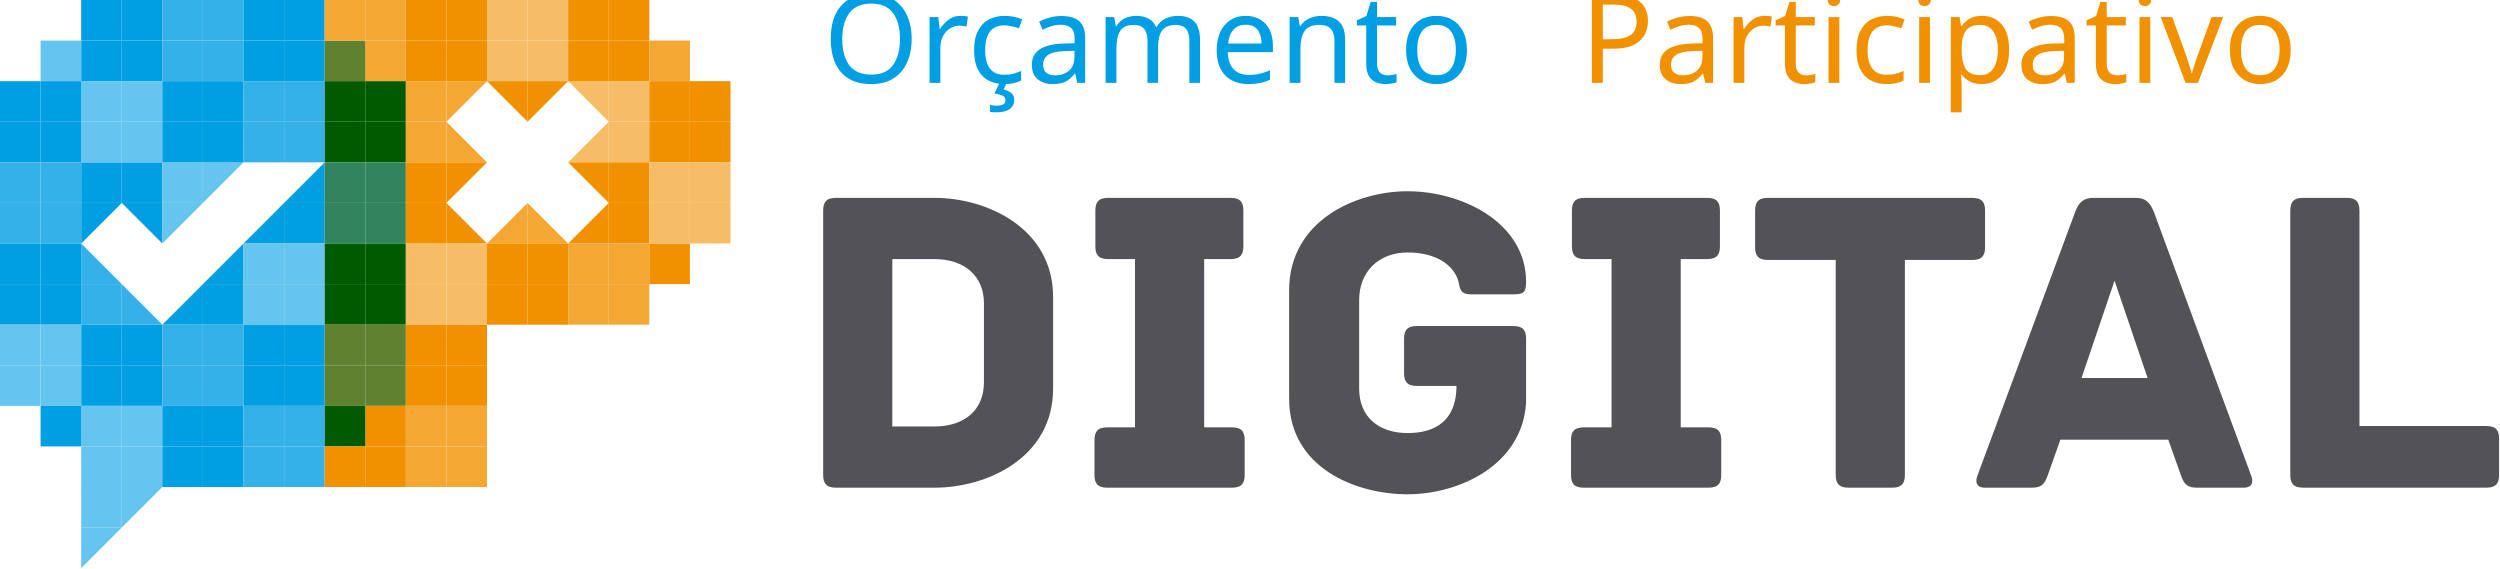
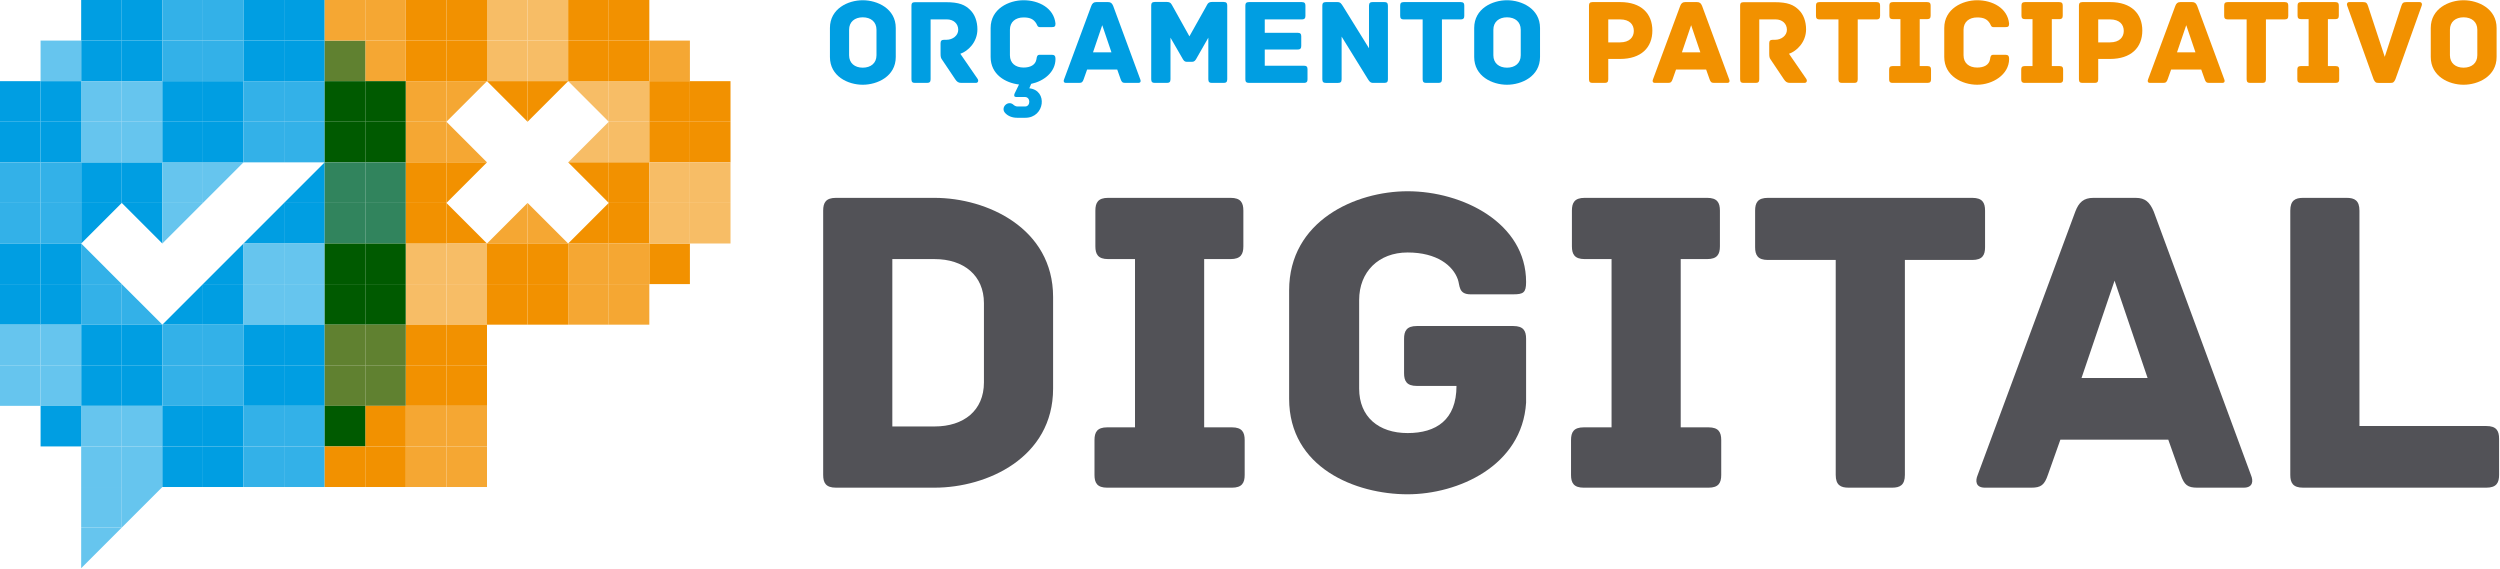
<svg xmlns="http://www.w3.org/2000/svg" version="1.1" id="Camada_1" x="0px" y="0px" width="264px" height="60px" viewBox="0 0 264 60" enable-background="new 0 0 264 60" xml:space="preserve">
  <g>
    <polyline fill="#009EE2" points="17.143,0 12.857,0 12.857,4.286 17.143,4.286 17.143,0  " />
    <polyline fill="#009EE2" points="12.857,0 8.572,0 8.572,4.286 12.857,4.286 12.857,0  " />
    <polyline fill="#33B1E8" points="21.429,0 17.143,0 17.143,4.286 21.429,4.286 21.429,0  " />
    <polyline fill="#33B1E8" points="25.714,0 21.429,0 21.429,4.286 25.714,4.286 25.714,0  " />
    <polyline fill="#009EE2" points="30,0 25.714,0 25.714,4.286 30,4.286 30,0  " />
    <polyline fill="#009EE2" points="12.857,4.286 12.857,4.286 8.572,4.286 8.572,8.571 12.857,8.571 12.857,4.286  " />
    <polyline fill="#66C5EE" points="8.572,4.286 4.286,4.286 4.286,8.571 8.572,8.571 8.572,4.286  " />
    <polyline fill="#009EE2" points="17.143,4.286 17.143,4.286 12.857,4.286 12.857,8.571 17.143,8.571 17.143,4.286  " />
    <polyline fill="#33B1E8" points="21.429,4.286 21.429,4.286 17.143,4.286 17.143,8.571 21.429,8.571 21.429,4.286  " />
    <polyline fill="#33B1E8" points="25.714,4.286 25.714,4.286 21.429,4.286 21.429,8.571 25.714,8.571 25.714,4.286  " />
    <polyline fill="#009EE2" points="30,4.286 30,4.286 25.714,4.286 25.714,8.571 30,8.571 30,4.286  " />
    <polyline fill="#009EE2" points="34.284,4.286 30,4.286 30,8.571 34.284,8.571 34.284,4.286  " />
    <polyline fill="#009EE2" points="30,21.428 25.714,25.714 30,25.714 30,21.428  " />
    <polyline fill="#009EE2" points="12.857,17.143 8.572,17.143 8.572,21.428 12.857,21.428 12.857,17.143  " />
    <polyline fill="#009EE2" points="17.143,17.143 12.857,17.143 12.857,21.428 17.143,21.428 17.143,17.143  " />
    <polyline fill="#66C5EE" points="21.429,17.143 17.143,17.143 17.143,21.428 21.429,21.428 21.429,17.143  " />
    <polyline fill="#66C5EE" points="25.714,17.143 21.429,17.143 21.429,21.428 25.714,17.143  " />
    <polyline fill="#009EE2" points="34.284,17.145 30,21.428 34.284,21.428 34.284,17.145  " />
    <polyline fill="#009EE2" points="12.857,21.428 12.857,21.428 8.572,21.428 8.572,25.714 12.857,21.428  " />
    <polyline fill="#009EE2" points="17.143,21.428 17.143,21.428 12.857,21.428 17.143,25.714 17.143,21.428  " />
    <polyline fill="#66C5EE" points="21.429,21.428 17.143,21.428 17.143,25.714 21.429,21.428  " />
    <polyline fill="#009EE2" points="34.284,21.428 30,21.428 30,25.714 34.284,25.714 34.284,21.428  " />
    <polyline fill="#33B1E8" points="8.572,25.714 8.572,25.714 8.572,30 12.857,30 8.572,25.714  " />
    <polyline fill="#009EE2" points="25.714,25.714 21.429,30 25.714,30 25.714,25.714  " />
    <polyline fill="#66C5EE" points="30,25.714 30,25.714 25.714,25.714 25.714,30 30,30 30,25.714  " />
    <polyline fill="#66C5EE" points="34.284,25.714 30,25.714 30,30 34.284,30 34.284,25.714  " />
    <polyline fill="#33B1E8" points="12.857,30 12.857,30 8.572,30 8.572,34.285 12.857,34.285 12.857,30  " />
    <polyline fill="#33B1E8" points="12.857,30 12.857,34.285 17.143,34.285 12.857,30  " />
    <polyline fill="#009EE2" points="21.429,30 17.143,34.285 21.429,34.285 21.429,30  " />
    <polyline fill="#009EE2" points="25.714,30 25.714,30 21.429,30 21.429,34.285 25.714,34.285 25.714,30  " />
    <polyline fill="#66C5EE" points="30,30 30,30 25.714,30 25.714,34.285 30,34.285 30,30  " />
    <polyline fill="#66C5EE" points="34.284,30 30,30 30,34.285 34.284,34.285 34.284,30  " />
    <polyline fill="#009EE2" points="12.857,34.285 12.857,34.285 8.572,34.285 8.572,38.57 12.857,38.57 12.857,34.285  " />
    <polyline fill="#009EE2" points="17.143,34.285 17.143,34.285 12.857,34.285 12.857,38.57 17.143,38.57 17.143,34.285  " />
    <polyline fill="#33B1E8" points="21.429,34.285 21.429,34.285 17.143,34.285 17.143,38.57 21.429,38.57 21.429,34.285  " />
    <polyline fill="#33B1E8" points="25.714,34.285 25.714,34.285 21.429,34.285 21.429,38.57 25.714,38.57 25.714,34.285  " />
    <polyline fill="#009EE2" points="30,34.285 30,34.285 25.714,34.285 25.714,38.57 30,38.57 30,34.285  " />
    <polyline fill="#009EE2" points="34.284,34.285 30,34.285 30,38.57 34.284,38.57 34.284,34.285  " />
    <polyline fill="#66C5EE" points="12.857,8.571 12.857,8.571 8.572,8.571 8.572,12.857 12.857,12.857 12.857,8.571  " />
    <polyline fill="#66C5EE" points="17.143,8.571 17.143,8.571 12.857,8.571 12.857,12.857 17.143,12.857 17.143,8.571  " />
    <polyline fill="#009EE2" points="21.429,8.571 21.429,8.571 17.143,8.571 17.143,12.857 21.429,12.857 21.429,8.571  " />
    <polyline fill="#009EE2" points="25.714,8.571 25.714,8.571 21.429,8.571 21.429,12.857 25.714,12.857 25.714,8.571  " />
    <polyline fill="#33B1E8" points="30,8.571 30,8.571 25.714,8.571 25.714,12.857 30,12.857 30,8.571  " />
    <polyline fill="#33B1E8" points="34.284,8.571 30,8.571 30,12.857 34.284,12.857 34.284,8.571  " />
    <polyline fill="#009EE2" points="8.572,8.571 8.572,8.571 4.286,8.571 4.286,12.857 8.572,12.857 8.572,8.571  " />
    <polyline fill="#66C5EE" points="12.857,12.857 12.857,12.857 8.572,12.857 8.572,17.143 12.857,17.143 12.857,12.857  " />
    <polyline fill="#66C5EE" points="17.143,12.857 17.143,12.857 12.857,12.857 12.857,17.143 17.143,17.143 17.143,12.857  " />
    <polyline fill="#009EE2" points="21.429,12.857 21.429,12.857 17.143,12.857 17.143,17.143 21.429,17.143 21.429,12.857  " />
    <polyline fill="#009EE2" points="25.714,12.857 25.714,12.857 21.429,12.857 21.429,17.143 25.714,17.143 25.714,12.857  " />
    <polyline fill="#33B1E8" points="30,12.857 30,12.857 25.714,12.857 25.714,17.143 30,17.143 30,12.857  " />
    <polyline fill="#33B1E8" points="34.284,12.857 30,12.857 30,17.143 34.284,17.143 34.284,12.857  " />
    <polyline fill="#009EE2" points="8.572,12.857 8.572,12.857 4.286,12.857 4.286,17.143 8.572,17.143 8.572,12.857  " />
    <polyline fill="#33B1E8" points="8.572,17.143 4.286,17.143 4.286,21.428 8.572,21.428 8.572,17.143  " />
    <polyline fill="#33B1E8" points="8.572,21.428 4.286,21.428 4.286,25.714 8.572,25.714 8.572,21.428  " />
    <polyline fill="#009EE2" points="8.572,25.714 8.572,25.714 4.286,25.714 4.286,30 8.572,30 8.572,25.714  " />
    <polyline fill="#009EE2" points="8.572,30 8.572,30 4.286,30 4.286,34.285 8.572,34.285 8.572,30  " />
    <polyline fill="#66C5EE" points="8.572,34.285 4.286,34.285 4.286,38.57 8.572,38.57 8.572,34.285  " />
    <polyline fill="#009EE2" points="12.857,38.57 12.857,38.57 8.572,38.57 8.572,42.857 12.857,42.857 12.857,38.57  " />
    <polyline fill="#009EE2" points="17.143,38.57 17.143,38.57 12.857,38.57 12.857,42.857 17.143,42.857 17.143,38.57  " />
    <polyline fill="#33B1E8" points="21.429,38.57 21.429,38.57 17.143,38.57 17.143,42.857 21.429,42.857 21.429,38.57  " />
    <polyline fill="#33B1E8" points="25.714,38.57 25.714,38.57 21.429,38.57 21.429,42.857 25.714,42.857 25.714,38.57  " />
    <polyline fill="#009EE2" points="30,38.57 30,38.57 25.714,38.57 25.714,42.857 30,42.857 30,38.57  " />
    <polyline fill="#009EE2" points="34.284,38.57 30,38.57 30,42.857 34.284,42.857 34.284,38.57  " />
    <polyline fill="#66C5EE" points="8.572,38.57 4.286,38.57 4.286,42.857 8.572,42.857 8.572,38.57  " />
    <polyline fill="#009EE2" points="4.286,8.571 4.286,8.571 0,8.571 0,12.857 4.286,12.857 4.286,8.571  " />
    <polyline fill="#009EE2" points="4.286,12.857 4.286,12.857 0,12.857 0,17.143 4.286,17.143 4.286,12.857  " />
    <polyline fill="#33B1E8" points="4.286,17.143 0,17.143 0,21.428 4.286,21.428 4.286,17.143  " />
    <polyline fill="#33B1E8" points="4.286,21.428 0,21.428 0,25.714 4.286,25.714 4.286,21.428  " />
    <polyline fill="#009EE2" points="4.286,25.714 4.286,25.714 0,25.714 0,30 4.286,30 4.286,25.714  " />
    <polyline fill="#009EE2" points="4.286,30 4.286,30 0,30 0,34.285 4.286,34.285 4.286,30  " />
    <polyline fill="#66C5EE" points="4.286,34.285 0,34.285 0,38.57 4.286,38.57 4.286,34.285  " />
    <polyline fill="#66C5EE" points="4.286,38.57 0,38.57 0,42.857 4.286,42.857 4.286,38.57  " />
    <polyline fill="#66C5EE" points="12.857,42.857 12.857,42.857 8.572,42.857 8.572,47.143 12.857,47.143 12.857,42.857  " />
    <polyline fill="#66C5EE" points="17.143,42.857 17.143,42.857 12.857,42.857 12.857,47.143 17.143,47.143 17.143,42.857  " />
    <polyline fill="#009EE2" points="21.429,42.857 21.429,42.857 17.143,42.857 17.143,47.143 21.429,47.143 21.429,42.857  " />
    <polyline fill="#009EE2" points="25.714,42.857 25.714,42.857 21.429,42.857 21.429,47.143 25.714,47.143 25.714,42.857  " />
    <polyline fill="#33B1E8" points="30,42.857 30,42.857 25.714,42.857 25.714,47.143 30,47.143 30,42.857  " />
    <polyline fill="#33B1E8" points="34.284,42.857 30,42.857 30,47.143 34.284,47.143 34.284,42.857  " />
    <polyline fill="#66C5EE" points="17.143,47.143 17.143,47.143 12.857,47.143 12.857,51.428 17.143,51.428 17.143,47.143  " />
    <polyline fill="#009EE2" points="8.572,42.857 8.572,42.857 4.286,42.857 4.286,47.143 8.572,47.143 8.572,42.857  " />
    <polyline fill="#66C5EE" points="12.857,47.143 12.857,47.143 8.572,47.143 8.572,51.428 12.857,51.428 12.857,47.143  " />
    <polyline fill="#66C5EE" points="12.857,51.428 8.572,51.428 8.572,55.714 12.857,55.714 12.857,51.428  " />
    <polyline fill="#66C5EE" points="17.143,51.428 12.857,51.428 12.857,55.714 17.143,51.428  " />
    <polyline fill="#66C5EE" points="12.857,55.714 8.572,55.714 8.572,60 12.857,55.714  " />
    <polyline fill="#009EE2" points="21.429,47.143 21.429,47.143 17.143,47.143 17.143,51.428 21.429,51.428 21.429,47.143  " />
    <polyline fill="#009EE2" points="25.714,47.143 25.714,47.143 21.429,47.143 21.429,51.428 25.714,51.428 25.714,47.143  " />
    <polyline fill="#33B1E8" points="30,47.143 30,47.143 25.714,47.143 25.714,51.428 30,51.428 30,47.143  " />
    <polyline fill="#009EE2" points="34.284,0 30,0 30,4.286 34.284,4.286 34.286,4.286 34.284,4.286 34.284,0  " />
    <polyline fill="#33B1E8" points="34.284,47.143 30,47.143 30,51.428 34.286,51.428 34.284,51.428 34.284,47.143  " />
    <polyline fill="#F29100" points="47.142,4.286 42.854,4.286 42.854,8.571 47.142,8.571 47.142,4.286  " />
    <polyline fill="#F5A733" points="42.854,4.286 38.569,4.286 38.572,4.286 38.572,8.571 42.854,8.571 42.854,4.286  " />
    <polyline fill="#608130" points="38.572,4.286 38.569,4.286 38.569,8.571 38.572,8.571 38.572,4.286  " />
    <polyline fill="#F29100" points="51.427,4.286 47.142,4.286 47.142,8.571 51.427,8.571 51.427,4.286  " />
    <polyline fill="#F7BD66" points="55.712,4.286 51.427,4.286 51.427,8.571 55.712,8.571 55.712,4.286  " />
    <polyline fill="#F7BD66" points="59.998,4.286 55.712,4.286 55.712,8.571 59.998,8.571 59.998,4.286  " />
    <polyline fill="#005A00" points="38.572,8.571 38.569,8.571 38.569,12.857 38.572,12.857 38.572,8.571  " />
    <polyline fill="#005A00" points="42.854,8.571 38.572,8.571 38.572,12.857 42.854,12.857 42.854,8.571  " />
    <polyline fill="#F5A733" points="51.427,8.571 47.142,8.571 47.142,12.857 51.427,8.571  " />
    <polyline fill="#F29100" points="55.712,8.571 55.712,8.571 51.427,8.571 55.712,12.857 55.712,8.571  " />
    <polyline fill="#F29100" points="59.998,8.571 59.998,8.571 55.712,8.571 55.712,12.857 59.998,8.571  " />
    <polyline fill="#F7BD66" points="64.284,8.571 59.998,8.571 64.284,12.857 64.284,8.571  " />
    <polyline fill="#F5A733" points="47.142,8.571 47.142,8.571 42.854,8.571 42.857,8.571 42.857,12.857 47.142,12.857 47.142,8.571     " />
    <polyline fill="#00682D" points="42.857,8.571 42.854,8.571 42.854,12.857 42.857,12.857 42.857,8.571  " />
    <polyline fill="#F29100" points="64.284,4.286 59.998,4.286 59.998,8.571 64.284,8.571 64.284,4.286  " />
    <polyline fill="#F29100" points="47.142,0 42.854,0 42.854,4.286 47.142,4.286 47.142,0  " />
    <polyline fill="#F5A733" points="42.854,0 38.569,0 38.569,4.286 42.854,4.286 42.854,0  " />
    <polyline fill="#F29100" points="51.427,0 47.142,0 47.142,4.286 51.427,4.286 51.427,0  " />
    <polyline fill="#F7BD66" points="55.712,0 51.427,0 51.427,4.286 55.712,4.286 55.712,0  " />
    <polyline fill="#F7BD66" points="59.998,0 55.712,0 55.712,4.286 59.998,4.286 59.998,0  " />
    <polyline fill="#F29100" points="64.284,0 59.998,0 59.998,4.286 64.284,4.286 64.284,0  " />
    <polyline fill="#005A00" points="38.572,12.857 38.572,12.857 38.569,12.857 38.569,17.143 38.572,17.143 38.572,12.857  " />
    <polyline fill="#005A00" points="42.854,12.857 38.572,12.857 38.572,17.143 42.854,17.143 42.854,12.857  " />
    <polyline fill="#F5A733" points="47.142,12.857 47.142,12.857 47.142,17.143 51.427,17.143 47.142,12.857  " />
    <polyline fill="#F7BD66" points="64.284,12.857 64.284,12.857 59.998,17.143 64.284,17.143 64.284,12.857  " />
    <polyline fill="#F5A733" points="47.142,12.857 42.857,12.857 42.857,17.143 47.142,17.143 47.142,12.857  " />
    <polyline fill="#00682D" points="42.857,12.857 42.857,12.857 42.854,12.857 42.854,17.143 42.857,17.143 42.857,12.857  " />
    <polyline fill="#31845D" points="38.572,17.143 38.569,17.143 38.569,21.428 38.572,21.428 38.572,17.143  " />
    <polyline fill="#31845D" points="42.854,17.143 38.572,17.143 38.572,21.428 42.854,21.428 42.854,17.143  " />
    <polyline fill="#F29100" points="51.427,17.143 51.427,17.143 47.142,17.143 47.142,21.428 51.427,17.143  " />
    <polyline fill="#F29100" points="64.284,17.143 64.284,17.143 59.998,17.143 64.284,21.428 64.284,17.143  " />
    <polyline fill="#F29100" points="47.142,17.143 47.142,17.143 42.857,17.143 42.854,17.143 42.857,17.143 42.857,21.428    47.142,21.428 47.142,17.143  " />
    <polyline fill="#306500" points="42.857,17.143 42.854,17.143 42.854,21.428 42.857,21.428 42.857,17.143  " />
    <polyline fill="#31845D" points="38.572,21.428 38.572,21.428 38.569,21.428 38.569,25.714 38.572,25.714 38.572,21.428  " />
    <polyline fill="#31845D" points="42.854,21.428 38.572,21.428 38.572,25.714 42.854,25.714 42.854,21.428  " />
    <polyline fill="#F29100" points="47.142,21.428 47.142,25.714 51.427,25.714 47.142,21.428  " />
    <polyline fill="#F5A733" points="55.712,21.428 51.427,25.714 55.712,25.714 55.712,21.428  " />
    <polyline fill="#F5A733" points="55.712,21.428 55.712,25.714 59.998,25.714 55.712,21.428  " />
    <polyline fill="#F29100" points="64.284,21.428 64.284,21.428 59.998,25.714 64.284,25.714 64.284,21.428  " />
    <polyline fill="#005A00" points="38.572,25.714 38.572,25.714 38.569,25.714 38.569,30 38.572,30 38.572,25.714  " />
    <polyline fill="#005A00" points="42.854,25.714 38.572,25.714 38.572,30 42.854,30 42.854,25.714  " />
    <polyline fill="#F7BD66" points="47.142,25.714 42.857,25.714 42.857,30 47.142,30 47.142,25.714  " />
    <polyline fill="#00755A" points="42.857,25.714 42.857,25.714 42.854,25.714 42.854,30 42.857,30 42.857,25.714  " />
    <polyline fill="#F7BD66" points="51.427,25.714 51.427,25.714 47.142,25.714 47.142,30 51.427,30 51.427,25.714  " />
    <polyline fill="#F7BD66" points="51.427,30 51.427,30 47.142,30 47.142,34.285 51.427,34.285 51.427,30  " />
    <polyline fill="#F29100" points="51.427,34.285 51.427,34.285 47.142,34.285 47.142,38.57 51.427,38.57 51.427,34.285  " />
    <polyline fill="#F29100" points="55.712,25.714 55.712,25.714 51.427,25.714 51.427,30 55.712,30 55.712,25.714  " />
    <polyline fill="#F29100" points="59.998,25.714 59.998,25.714 55.712,25.714 55.712,30 59.998,30 59.998,25.714  " />
    <polyline fill="#F29100" points="47.142,21.428 47.142,21.428 42.857,21.428 42.857,25.714 47.142,25.714 47.142,21.428  " />
    <polyline fill="#306500" points="42.857,21.428 42.857,21.428 42.854,21.428 42.854,25.714 42.857,25.714 42.857,21.428  " />
    <polyline fill="#F5A733" points="64.284,25.714 64.284,25.714 59.998,25.714 59.998,30 64.284,30 64.284,25.714  " />
    <polyline fill="#F7BD66" points="68.569,8.571 64.284,8.571 64.284,12.857 68.569,12.857 68.569,8.571  " />
    <polyline fill="#F29100" points="68.569,4.286 64.284,4.286 64.284,8.571 68.569,8.571 68.569,4.286  " />
    <polyline fill="#F7BD66" points="68.569,12.857 68.569,12.857 64.284,12.857 64.284,17.143 68.569,17.143 68.569,12.857  " />
    <polyline fill="#F29100" points="68.569,17.143 68.569,17.143 64.284,17.143 64.284,21.428 68.569,21.428 68.569,17.143  " />
    <polyline fill="#F29100" points="68.569,21.428 68.569,21.428 64.284,21.428 64.284,25.714 68.569,25.714 68.569,21.428  " />
    <polyline fill="#F5A733" points="68.569,25.714 68.569,25.714 64.284,25.714 64.284,30 68.569,30 68.569,25.714  " />
    <polyline fill="#F29100" points="55.712,30 55.712,30 51.427,30 51.427,34.285 55.712,34.285 55.712,30  " />
    <polyline fill="#F29100" points="59.998,30 59.998,30 55.712,30 55.712,34.285 59.998,34.285 59.998,30  " />
    <polyline fill="#F5A733" points="64.284,30 64.284,30 59.998,30 59.998,34.285 64.284,34.285 64.284,30  " />
    <polyline fill="#F29100" points="68.569,0 64.284,0 64.284,4.286 68.569,4.286 68.569,0  " />
    <polyline fill="#F5A733" points="72.854,4.286 68.569,4.286 68.569,8.571 72.854,8.571 72.854,4.286  " />
    <polyline fill="#F29100" points="72.854,25.714 68.569,25.714 68.569,30 72.854,30 72.854,25.714  " />
    <polyline fill="#F5A733" points="68.569,30 68.569,30 64.284,30 64.284,34.285 68.569,34.285 68.569,30  " />
    <polyline fill="#F29100" points="72.854,8.571 72.854,8.571 68.569,8.571 68.569,12.857 72.854,12.857 72.854,8.571  " />
    <polyline fill="#F29100" points="72.854,12.857 72.854,12.857 68.569,12.857 68.569,17.143 72.854,17.143 72.854,12.857  " />
    <polyline fill="#F7BD66" points="72.854,17.143 72.854,17.143 68.569,17.143 68.569,21.428 72.854,21.428 72.854,17.143  " />
    <polyline fill="#F7BD66" points="72.854,21.428 72.854,21.428 68.569,21.428 68.569,25.714 72.854,25.714 72.854,21.428  " />
    <polyline fill="#F29100" points="77.142,8.571 72.854,8.571 72.854,12.857 77.142,12.857 77.142,8.571  " />
    <polyline fill="#F29100" points="77.142,12.857 77.142,12.857 72.854,12.857 72.854,17.143 77.142,17.143 77.142,12.857  " />
    <polyline fill="#F7BD66" points="77.142,17.143 77.142,17.143 72.854,17.143 72.854,21.428 77.142,21.428 77.142,17.143  " />
    <polyline fill="#F7BD66" points="77.142,21.428 77.142,21.428 72.854,21.428 72.854,25.714 77.142,25.714 77.142,21.428  " />
    <polyline fill="#005A00" points="38.572,30 38.572,30 38.569,30 38.569,34.285 38.572,34.285 38.572,30  " />
    <polyline fill="#005A00" points="42.854,30 38.572,30 38.572,34.285 42.854,34.285 42.854,30  " />
    <polyline fill="#F7BD66" points="47.142,30 47.142,30 42.857,30 42.857,34.285 47.142,34.285 47.142,30  " />
    <polyline fill="#00755A" points="42.857,30 42.857,30 42.854,30 42.854,34.285 42.857,34.285 42.857,30  " />
    <polyline fill="#617000" points="42.857,34.285 42.857,34.285 42.854,34.285 42.854,38.57 42.857,38.57 42.857,34.285  " />
    <polyline fill="#F29100" points="47.142,34.285 47.142,34.285 42.857,34.285 42.857,38.57 47.142,38.57 47.142,34.285  " />
    <polyline fill="#608130" points="38.572,34.285 38.572,34.285 38.569,34.285 38.569,38.57 38.572,38.57 38.572,34.285  " />
    <polyline fill="#608130" points="42.854,34.285 38.572,34.285 38.572,38.57 42.854,38.57 42.854,34.285  " />
    <polyline fill="#F29100" points="51.427,38.57 51.427,38.57 47.142,38.57 47.142,42.857 51.427,42.857 51.427,38.57  " />
    <polyline fill="#608130" points="38.572,38.57 38.572,38.57 38.569,38.57 38.569,42.857 38.572,42.857 38.572,38.57  " />
    <polyline fill="#608130" points="42.854,38.57 38.572,38.57 38.572,42.857 42.854,42.857 42.854,38.57  " />
    <polyline fill="#F29100" points="47.142,38.57 47.142,38.57 42.857,38.57 42.857,42.857 47.142,42.857 47.142,38.57  " />
    <polyline fill="#617000" points="42.857,38.57 42.857,38.57 42.854,38.57 42.854,42.857 42.857,42.857 42.857,38.57  " />
    <polyline fill="#F5A733" points="47.142,42.857 42.857,42.857 42.854,42.857 42.854,47.143 47.142,47.143 47.142,42.857  " />
    <polyline fill="#F5A733" points="47.142,47.143 47.142,47.143 42.854,47.143 42.854,51.428 47.142,51.428 47.142,47.143  " />
    <polyline fill="#F5A733" points="51.427,42.857 51.427,42.857 47.142,42.857 47.142,47.143 51.427,47.143 51.427,42.857  " />
    <polyline fill="#F29100" points="42.854,42.857 38.572,42.857 38.572,47.143 42.854,47.143 42.854,42.857  " />
    <polyline fill="#005A00" points="38.572,42.857 38.572,42.857 38.569,42.857 38.569,47.143 38.572,47.143 38.572,42.857  " />
    <polyline fill="#F29100" points="42.854,47.143 42.854,47.143 38.572,47.143 38.569,47.143 38.569,51.428 42.854,51.428    42.854,47.143  " />
    <polyline fill="#00682D" points="34.286,4.286 34.284,4.286 34.284,8.571 34.286,8.571 34.286,4.286  " />
    <polyline fill="#608130" points="38.569,4.286 34.286,4.286 34.286,8.571 38.569,8.571 38.569,4.286  " />
    <polyline fill="#306500" points="34.286,8.571 34.286,8.571 34.284,8.571 34.284,12.857 34.286,12.857 34.286,8.571  " />
    <polyline fill="#005A00" points="38.569,8.571 34.286,8.571 34.286,12.857 38.569,12.857 38.569,8.571  " />
    <polyline fill="#F5A733" points="38.569,0 34.284,0 34.286,0 34.286,4.286 38.569,4.286 38.569,0  " />
    <polyline fill="#00682D" points="34.286,0 34.284,0 34.284,4.286 34.286,4.286 34.286,0  " />
    <polyline fill="#306500" points="34.286,12.857 34.286,12.857 34.284,12.857 34.284,17.143 34.286,17.143 34.286,12.857  " />
    <polyline fill="#005A00" points="38.569,12.857 34.286,12.857 34.286,17.143 38.569,17.143 38.569,12.857  " />
    <polyline fill="#F7BD66" points="38.569,17.143 34.286,17.143 34.284,17.143 34.284,17.145 34.286,17.143 34.286,21.428    34.286,17.143 38.569,17.143  " />
    <polyline fill="#00755A" points="34.286,17.143 34.284,17.145 34.284,21.428 34.286,21.428 34.286,17.143  " />
    <polyline fill="#31845D" points="38.569,17.143 34.286,17.143 34.286,21.428 38.569,21.428 38.569,17.143  " />
    <polyline fill="#00755A" points="34.286,21.428 34.284,21.428 34.284,25.714 34.286,25.714 34.286,21.428  " />
    <polyline fill="#31845D" points="38.569,21.428 34.286,21.428 34.286,25.714 38.569,25.714 38.569,21.428  " />
    <polyline fill="#617000" points="34.286,25.714 34.286,25.714 34.284,25.714 34.284,30 34.286,30 34.286,25.714  " />
    <polyline fill="#005A00" points="38.569,25.714 34.286,25.714 34.286,30 38.569,30 38.569,25.714  " />
    <polyline fill="#617000" points="34.286,30 34.286,30 34.284,30 34.284,34.285 34.286,34.285 34.286,30  " />
    <polyline fill="#005A00" points="38.569,30 34.286,30 34.286,34.285 38.569,34.285 38.569,30  " />
    <polyline fill="#00682D" points="34.286,34.285 34.284,34.285 34.284,38.57 34.286,38.57 34.286,34.285  " />
    <polyline fill="#608130" points="38.569,34.285 34.286,34.285 34.286,38.57 38.569,38.57 38.569,34.285  " />
    <polyline fill="#00682D" points="34.286,38.57 34.284,38.57 34.284,42.857 34.286,42.857 34.286,38.57  " />
    <polyline fill="#608130" points="38.569,38.57 34.286,38.57 34.286,42.857 38.569,42.857 38.569,38.57  " />
    <polyline fill="#F5A733" points="51.427,47.143 51.427,47.143 47.142,47.143 47.142,51.428 51.427,51.428 51.427,47.143  " />
    <polyline fill="#306500" points="34.286,42.857 34.286,42.857 34.284,42.857 34.284,47.143 34.286,47.143 34.286,42.857  " />
    <polyline fill="#005A00" points="38.569,42.857 34.286,42.857 34.286,47.143 38.569,47.143 38.569,42.857  " />
    <polyline fill="#F29100" points="38.569,47.143 34.286,47.143 34.286,51.428 38.569,51.428 38.569,47.143  " />
    <polyline fill="#306500" points="34.286,47.143 34.286,47.143 34.284,47.143 34.284,51.428 34.286,51.428 34.286,47.143  " />
  </g>
  <g>
    <g>
      <path fill="#525257" d="M111.207,31.359v9.674c0,7.302-6.977,10.465-12.512,10.465H88.276c-1.07,0-1.349-0.512-1.349-1.35V22.243    c0-0.837,0.279-1.349,1.349-1.349h10.418C104.229,20.894,111.207,24.104,111.207,31.359z M103.904,32.012    c0-2.932-2.14-4.652-5.209-4.652H94.23v17.674h4.465c3.07,0,5.209-1.675,5.209-4.651V32.012z" />
      <path fill="#525257" d="M131.438,46.477v3.674c0,0.838-0.279,1.349-1.349,1.349h-13.163c-1.07,0-1.348-0.511-1.348-1.349v-3.674    c0-0.838,0.278-1.35,1.348-1.35h2.931V27.359h-2.837c-1.07,0-1.349-0.512-1.349-1.349v-3.768c0-0.837,0.279-1.349,1.349-1.349    h12.931c1.069,0,1.348,0.511,1.348,1.349v3.768c0,0.837-0.279,1.349-1.348,1.349h-2.791v17.768h2.93    C131.159,45.127,131.438,45.639,131.438,46.477z" />
      <path fill="#525257" d="M161.156,35.777v6.746c-0.42,6.697-7.209,9.674-12.512,9.674c-5.488,0-12.512-2.791-12.512-10.094V30.661    c0-7.349,7.023-10.465,12.512-10.465c5.813,0,12.512,3.349,12.512,9.582c0,1.117-0.279,1.303-1.35,1.303h-4.511    c-1.303,0-1.116-0.931-1.349-1.582c-0.512-1.442-2.188-2.837-5.303-2.837c-3.069,0-5.117,2.046-5.117,5.023v9.349    c0,2.978,2.047,4.698,5.117,4.698c3.022,0,5.162-1.396,5.162-4.978h-4.186c-1.07,0-1.35-0.512-1.35-1.349v-3.629    c0-0.836,0.279-1.348,1.35-1.348h10.186C160.877,34.43,161.156,34.939,161.156,35.777z" />
      <path fill="#525257" d="M181.762,46.477v3.674c0,0.838-0.277,1.349-1.349,1.349H167.25c-1.07,0-1.35-0.511-1.35-1.349v-3.674    c0-0.838,0.279-1.35,1.35-1.35h2.93V27.359h-2.837c-1.069,0-1.349-0.512-1.349-1.349v-3.768c0-0.837,0.279-1.349,1.349-1.349    h12.931c1.069,0,1.349,0.511,1.349,1.349v3.768c0,0.837-0.279,1.349-1.349,1.349h-2.791v17.768h2.93    C181.482,45.127,181.762,45.639,181.762,46.477z" />
      <path fill="#525257" d="M209.622,22.243v3.86c0,0.837-0.279,1.349-1.349,1.349h-7.117v22.696c0,1.07-0.512,1.35-1.35,1.35h-4.604    c-0.837,0-1.35-0.279-1.35-1.35V27.452h-7.162c-1.07,0-1.35-0.512-1.35-1.349v-3.86c0-0.837,0.278-1.349,1.35-1.349h21.582    C209.342,20.894,209.622,21.405,209.622,22.243z" />
      <path fill="#525257" d="M236.925,51.499h-4.883c-1.022,0-1.396-0.278-1.769-1.396l-1.303-3.674h-11.395l-1.303,3.674    c-0.373,1.117-0.746,1.396-1.768,1.396h-4.885c-1.021,0-1.021-0.744-0.79-1.302l10.326-27.861    c0.372-0.977,0.883-1.442,1.907-1.442h4.465c1.023,0,1.488,0.465,1.906,1.442l10.279,27.861    C237.947,50.754,237.947,51.499,236.925,51.499z M226.786,39.917l-3.489-10.279l-3.488,10.279H226.786z" />
      <path fill="#525257" d="M263.904,46.336v3.812c0,0.838-0.279,1.35-1.35,1.35h-19.35c-1.07,0-1.35-0.512-1.35-1.35V22.243    c0-1.069,0.513-1.349,1.35-1.349h4.604c0.836,0,1.35,0.279,1.35,1.349v22.745h13.396    C263.625,44.986,263.904,45.499,263.904,46.336z" />
    </g>
  </g>
-   <text transform="matrix(1 0 0 1 86.9277 8.7539)" fill="#009EE2" font-family="'Archive'" font-size="12.964">Orçamento </text>
-   <text transform="matrix(1 0 0 1 166.8369 8.7539)" fill="#F29100" font-family="'Archive'" font-size="12.964">Participativo</text>
+   <g enable-background="new    ">
+     <path fill="#009EE2" d="M94.593,6.018c0,2.049-1.945,2.931-3.489,2.931s-3.463-0.882-3.463-2.931V2.956   c0-2.049,1.919-2.931,3.463-2.931s3.489,0.882,3.489,2.931V6.018z M92.557,3.138c0-0.83-0.597-1.31-1.453-1.31   c-0.843,0-1.439,0.479-1.439,1.31v2.698c0,0.83,0.597,1.31,1.439,1.31c0.856,0,1.453-0.479,1.453-1.31V3.138z" />
+     <path fill="#009EE2" d="M103.045,8.754h-1.53c-0.312,0-0.467-0.117-0.648-0.389l-1.401-2.089c-0.117-0.155-0.143-0.298-0.143-0.661   V4.577c0-0.233,0.078-0.376,0.376-0.376h0.259c0.636,0,1.232-0.44,1.232-1.051c0-0.674-0.519-1.102-1.193-1.102h-1.725v6.329   c0,0.298-0.143,0.376-0.376,0.376h-1.284c-0.233,0-0.363-0.078-0.363-0.376v-7.77c0-0.233,0.064-0.376,0.363-0.376h3.269   c1.414,0,2.036,0.285,2.581,0.83c0.48,0.467,0.752,1.206,0.752,2.036c0,1.362-0.999,2.309-1.803,2.581l1.829,2.659   C103.356,8.521,103.292,8.754,103.045,8.754z" />
+     <path fill="#009EE2" d="M108.89,8.857l-0.194,0.467c1.984,0.208,1.634,3.113-0.415,3.113h-0.869c-0.532,0-0.959-0.182-1.245-0.48   c-0.583-0.583,0.286-1.439,0.869-0.882c0.104,0.091,0.247,0.169,0.402,0.169h0.817c0.571,0,0.597-0.973,0-0.999h-0.934   c-0.22,0-0.272-0.143-0.181-0.363l0.467-0.959c-1.44-0.169-2.996-1.063-2.996-2.905V2.956c0-2.036,1.933-2.931,3.476-2.931   c1.608,0,3.204,0.816,3.372,2.464c0,0.312-0.104,0.376-0.402,0.376h-1.245c-0.272,0-0.285-0.246-0.389-0.401   c-0.272-0.429-0.635-0.623-1.335-0.623c-0.856,0-1.44,0.479-1.44,1.297v2.698c0,0.83,0.583,1.297,1.44,1.297   c0.7,0,1.258-0.26,1.362-0.882c0.039-0.26,0.064-0.467,0.35-0.467h1.271c0.285,0,0.389,0.129,0.389,0.44   C111.458,7.626,110.226,8.572,108.89,8.857z" />
+     <path fill="#009EE2" d="M120.196,8.754h-1.362c-0.285,0-0.389-0.078-0.493-0.389l-0.363-1.025h-3.178l-0.363,1.025   c-0.104,0.311-0.208,0.389-0.493,0.389h-1.362c-0.285,0-0.285-0.207-0.22-0.363l2.879-7.769c0.104-0.272,0.246-0.402,0.532-0.402   h1.245c0.285,0,0.415,0.13,0.532,0.402l2.866,7.769C120.482,8.547,120.482,8.754,120.196,8.754z M117.369,5.524l-0.973-2.866   l-0.973,2.866H117.369z" />
+     <path fill="#009EE2" d="M129.596,0.583v7.795c0,0.298-0.143,0.376-0.376,0.376h-1.245c-0.234,0-0.376-0.078-0.376-0.376V3.98   l-1.297,2.271c-0.065,0.104-0.182,0.272-0.376,0.272h-0.649c-0.194,0-0.298-0.169-0.363-0.272l-1.31-2.271v4.397   c0,0.298-0.143,0.376-0.376,0.376h-1.284c-0.233,0-0.376-0.078-0.376-0.376V0.583c0-0.233,0.078-0.376,0.376-0.376h1.284   c0.441,0,0.493,0.285,0.597,0.44l1.777,3.19l1.79-3.19c0.091-0.155,0.156-0.44,0.584-0.44h1.245   C129.518,0.207,129.596,0.35,129.596,0.583z" />
+     <path fill="#009EE2" d="M138.073,7.314v1.063c0,0.233-0.077,0.376-0.376,0.376h-5.811c-0.298,0-0.376-0.143-0.376-0.376V0.596   c0-0.233,0.078-0.376,0.376-0.376h5.59c0.299,0,0.377,0.143,0.377,0.376v1.076c0,0.234-0.078,0.377-0.377,0.377h-3.917v1.413h3.476   c0.299,0,0.377,0.143,0.377,0.376V4.85c0,0.233-0.078,0.377-0.377,0.377h-3.476v1.712h4.138   C137.996,6.938,138.073,7.081,138.073,7.314z" />
+     <path fill="#009EE2" d="M146.564,0.596v7.782c0,0.233-0.077,0.376-0.375,0.376h-1.181c-0.325,0-0.415-0.182-0.584-0.441   l-2.749-4.448v4.514c0,0.298-0.143,0.376-0.377,0.376h-1.283c-0.234,0-0.377-0.078-0.377-0.376V0.596   c0-0.233,0.078-0.376,0.377-0.376h1.219c0.324,0,0.415,0.182,0.584,0.44l2.749,4.437V0.596c0-0.298,0.144-0.376,0.376-0.376h1.246   C146.422,0.22,146.564,0.298,146.564,0.596z" />
+     <path fill="#009EE2" d="M154.628,0.596v1.076c0,0.234-0.077,0.377-0.376,0.377h-1.984v6.329c0,0.298-0.143,0.376-0.376,0.376   h-1.284c-0.233,0-0.376-0.078-0.376-0.376V2.049h-1.997c-0.299,0-0.377-0.143-0.377-0.377V0.596c0-0.233,0.078-0.376,0.377-0.376   h6.018C154.551,0.22,154.628,0.362,154.628,0.596z" />
+     <path fill="#009EE2" d="M162.627,6.018c0,2.049-1.945,2.931-3.489,2.931s-3.463-0.882-3.463-2.931V2.956   c0-2.049,1.919-2.931,3.463-2.931s3.489,0.882,3.489,2.931V6.018z M160.59,3.138c0-0.83-0.596-1.31-1.452-1.31   c-0.843,0-1.439,0.479-1.439,1.31v2.698c0,0.83,0.597,1.31,1.439,1.31c0.856,0,1.452-0.479,1.452-1.31V3.138z" />
+   </g>
+   <g enable-background="new    ">
+     <path fill="#F29100" d="M174.489,3.229c0,1.803-1.193,2.996-3.411,2.996h-1.245v2.153c0,0.298-0.143,0.376-0.376,0.376h-1.284   c-0.233,0-0.376-0.078-0.376-0.376V0.596c0-0.233,0.078-0.376,0.376-0.376h2.918C173.322,0.22,174.489,1.438,174.489,3.229z    M172.531,3.268c0-0.675-0.441-1.219-1.453-1.219h-1.245v2.425h1.245C172.09,4.474,172.531,3.916,172.531,3.268z" />
+     <path fill="#F29100" d="M182.385,8.754h-1.362c-0.285,0-0.389-0.078-0.493-0.389l-0.363-1.025h-3.178l-0.362,1.025   c-0.104,0.311-0.208,0.389-0.493,0.389h-1.361c-0.285,0-0.285-0.207-0.221-0.363l2.879-7.769c0.104-0.272,0.246-0.402,0.532-0.402   h1.245c0.285,0,0.415,0.13,0.531,0.402l2.867,7.769C182.67,8.547,182.67,8.754,182.385,8.754z M179.557,5.524l-0.973-2.866   l-0.973,2.866H179.557z" />
+     <path fill="#F29100" d="M190.551,8.754h-1.529c-0.312,0-0.467-0.117-0.648-0.389l-1.401-2.089   c-0.116-0.155-0.143-0.298-0.143-0.661V4.577c0-0.233,0.077-0.376,0.376-0.376h0.26c0.635,0,1.232-0.44,1.232-1.051   c0-0.674-0.52-1.102-1.193-1.102h-1.726v6.329c0,0.298-0.143,0.376-0.376,0.376h-1.284c-0.233,0-0.362-0.078-0.362-0.376v-7.77   c0-0.233,0.064-0.376,0.362-0.376h3.269c1.414,0,2.036,0.285,2.581,0.83c0.479,0.467,0.753,1.206,0.753,2.036   c0,1.362-1,2.309-1.804,2.581l1.829,2.659C190.863,8.521,190.798,8.754,190.551,8.754z" />
+     <path fill="#F29100" d="M198.537,0.596v1.076c0,0.234-0.078,0.377-0.377,0.377h-1.984v6.329c0,0.298-0.143,0.376-0.375,0.376   h-1.285c-0.232,0-0.375-0.078-0.375-0.376V2.049h-1.998c-0.299,0-0.376-0.143-0.376-0.377V0.596c0-0.233,0.077-0.376,0.376-0.376   h6.018C198.459,0.22,198.537,0.362,198.537,0.596z" />
+     <path fill="#F29100" d="M203.916,7.354v1.024c0,0.233-0.078,0.376-0.376,0.376h-3.671c-0.299,0-0.376-0.143-0.376-0.376V7.354   c0-0.233,0.077-0.377,0.376-0.377h0.817V2.022h-0.792c-0.298,0-0.375-0.143-0.375-0.376V0.596c0-0.233,0.077-0.376,0.375-0.376   h3.606c0.298,0,0.376,0.143,0.376,0.376v1.051c0,0.233-0.078,0.376-0.376,0.376h-0.778v4.954h0.817   C203.838,6.977,203.916,7.12,203.916,7.354z" />
+     <path fill="#F29100" d="M208.789,8.948c-1.543,0-3.476-0.895-3.476-2.931V2.956c0-2.036,1.933-2.931,3.476-2.931   c1.608,0,3.204,0.816,3.373,2.464c0,0.312-0.104,0.376-0.402,0.376h-1.246c-0.271,0-0.285-0.246-0.389-0.401   c-0.271-0.429-0.635-0.623-1.336-0.623c-0.855,0-1.439,0.479-1.439,1.297v2.698c0,0.83,0.584,1.297,1.439,1.297   c0.701,0,1.258-0.26,1.362-0.882c0.038-0.26,0.064-0.467,0.351-0.467h1.271c0.285,0,0.39,0.129,0.39,0.44   C212.162,7.897,210.397,8.948,208.789,8.948z" />
+     <path fill="#F29100" d="M217.865,7.354v1.024c0,0.233-0.078,0.376-0.377,0.376h-3.67c-0.299,0-0.377-0.143-0.377-0.376V7.354   c0-0.233,0.078-0.377,0.377-0.377h0.816V2.022h-0.791c-0.298,0-0.376-0.143-0.376-0.376V0.596c0-0.233,0.078-0.376,0.376-0.376   h3.605c0.299,0,0.377,0.143,0.377,0.376v1.051c0,0.233-0.078,0.376-0.377,0.376h-0.777v4.954h0.816   C217.787,6.977,217.865,7.12,217.865,7.354z" />
+     <path fill="#F29100" d="M226.228,3.229c0,1.803-1.193,2.996-3.411,2.996h-1.245v2.153c0,0.298-0.143,0.376-0.376,0.376h-1.284   c-0.233,0-0.376-0.078-0.376-0.376V0.596c0-0.233,0.078-0.376,0.376-0.376h2.918C225.061,0.22,226.228,1.438,226.228,3.229z    M224.27,3.268c0-0.675-0.441-1.219-1.453-1.219h-1.245v2.425h1.245C223.828,4.474,224.27,3.916,224.27,3.268z" />
+     <path fill="#F29100" d="M234.666,8.754h-1.361c-0.285,0-0.389-0.078-0.492-0.389l-0.363-1.025h-3.178l-0.363,1.025   c-0.104,0.311-0.207,0.389-0.493,0.389h-1.362c-0.285,0-0.285-0.207-0.22-0.363l2.88-7.769c0.104-0.272,0.246-0.402,0.531-0.402   h1.245c0.285,0,0.415,0.13,0.532,0.402l2.865,7.769C234.952,8.547,234.952,8.754,234.666,8.754z M231.84,5.524l-0.973-2.866   l-0.974,2.866H231.84z" />
+     <path fill="#F29100" d="M241.641,0.596v1.076c0,0.234-0.077,0.377-0.375,0.377h-1.984v6.329c0,0.298-0.143,0.376-0.377,0.376   h-1.283c-0.234,0-0.377-0.078-0.377-0.376V2.049h-1.997c-0.298,0-0.376-0.143-0.376-0.377V0.596c0-0.233,0.078-0.376,0.376-0.376   h6.019C241.563,0.22,241.641,0.362,241.641,0.596z" />
+     <path fill="#F29100" d="M247.02,7.354v1.024c0,0.233-0.078,0.376-0.376,0.376h-3.671c-0.298,0-0.375-0.143-0.375-0.376V7.354   c0-0.233,0.077-0.377,0.375-0.377h0.818V2.022h-0.792c-0.298,0-0.376-0.143-0.376-0.376V0.596c0-0.233,0.078-0.376,0.376-0.376   h3.606c0.298,0,0.375,0.143,0.375,0.376v1.051c0,0.233-0.077,0.376-0.375,0.376h-0.779v4.954h0.817   C246.941,6.977,247.02,7.12,247.02,7.354z" />
+     <path fill="#F29100" d="M255.732,0.596l-2.775,7.77c-0.155,0.337-0.246,0.389-0.531,0.389h-1.245c-0.286,0-0.376-0.052-0.532-0.389   l-2.788-7.77c-0.065-0.169-0.013-0.376,0.233-0.376h1.439c0.338,0,0.428,0.104,0.531,0.415l1.765,5.369l1.751-5.369   c0.104-0.312,0.194-0.415,0.545-0.415h1.375C255.746,0.22,255.798,0.427,255.732,0.596z" />
+     <path fill="#F29100" d="M263.641,6.018c0,2.049-1.945,2.931-3.489,2.931s-3.463-0.882-3.463-2.931V2.956   c0-2.049,1.919-2.931,3.463-2.931s3.489,0.882,3.489,2.931V6.018z M261.604,3.138c0-0.83-0.596-1.31-1.452-1.31   c-0.843,0-1.439,0.479-1.439,1.31v2.698c0,0.83,0.597,1.31,1.439,1.31c0.856,0,1.452-0.479,1.452-1.31V3.138z" />
+   </g>
</svg>
